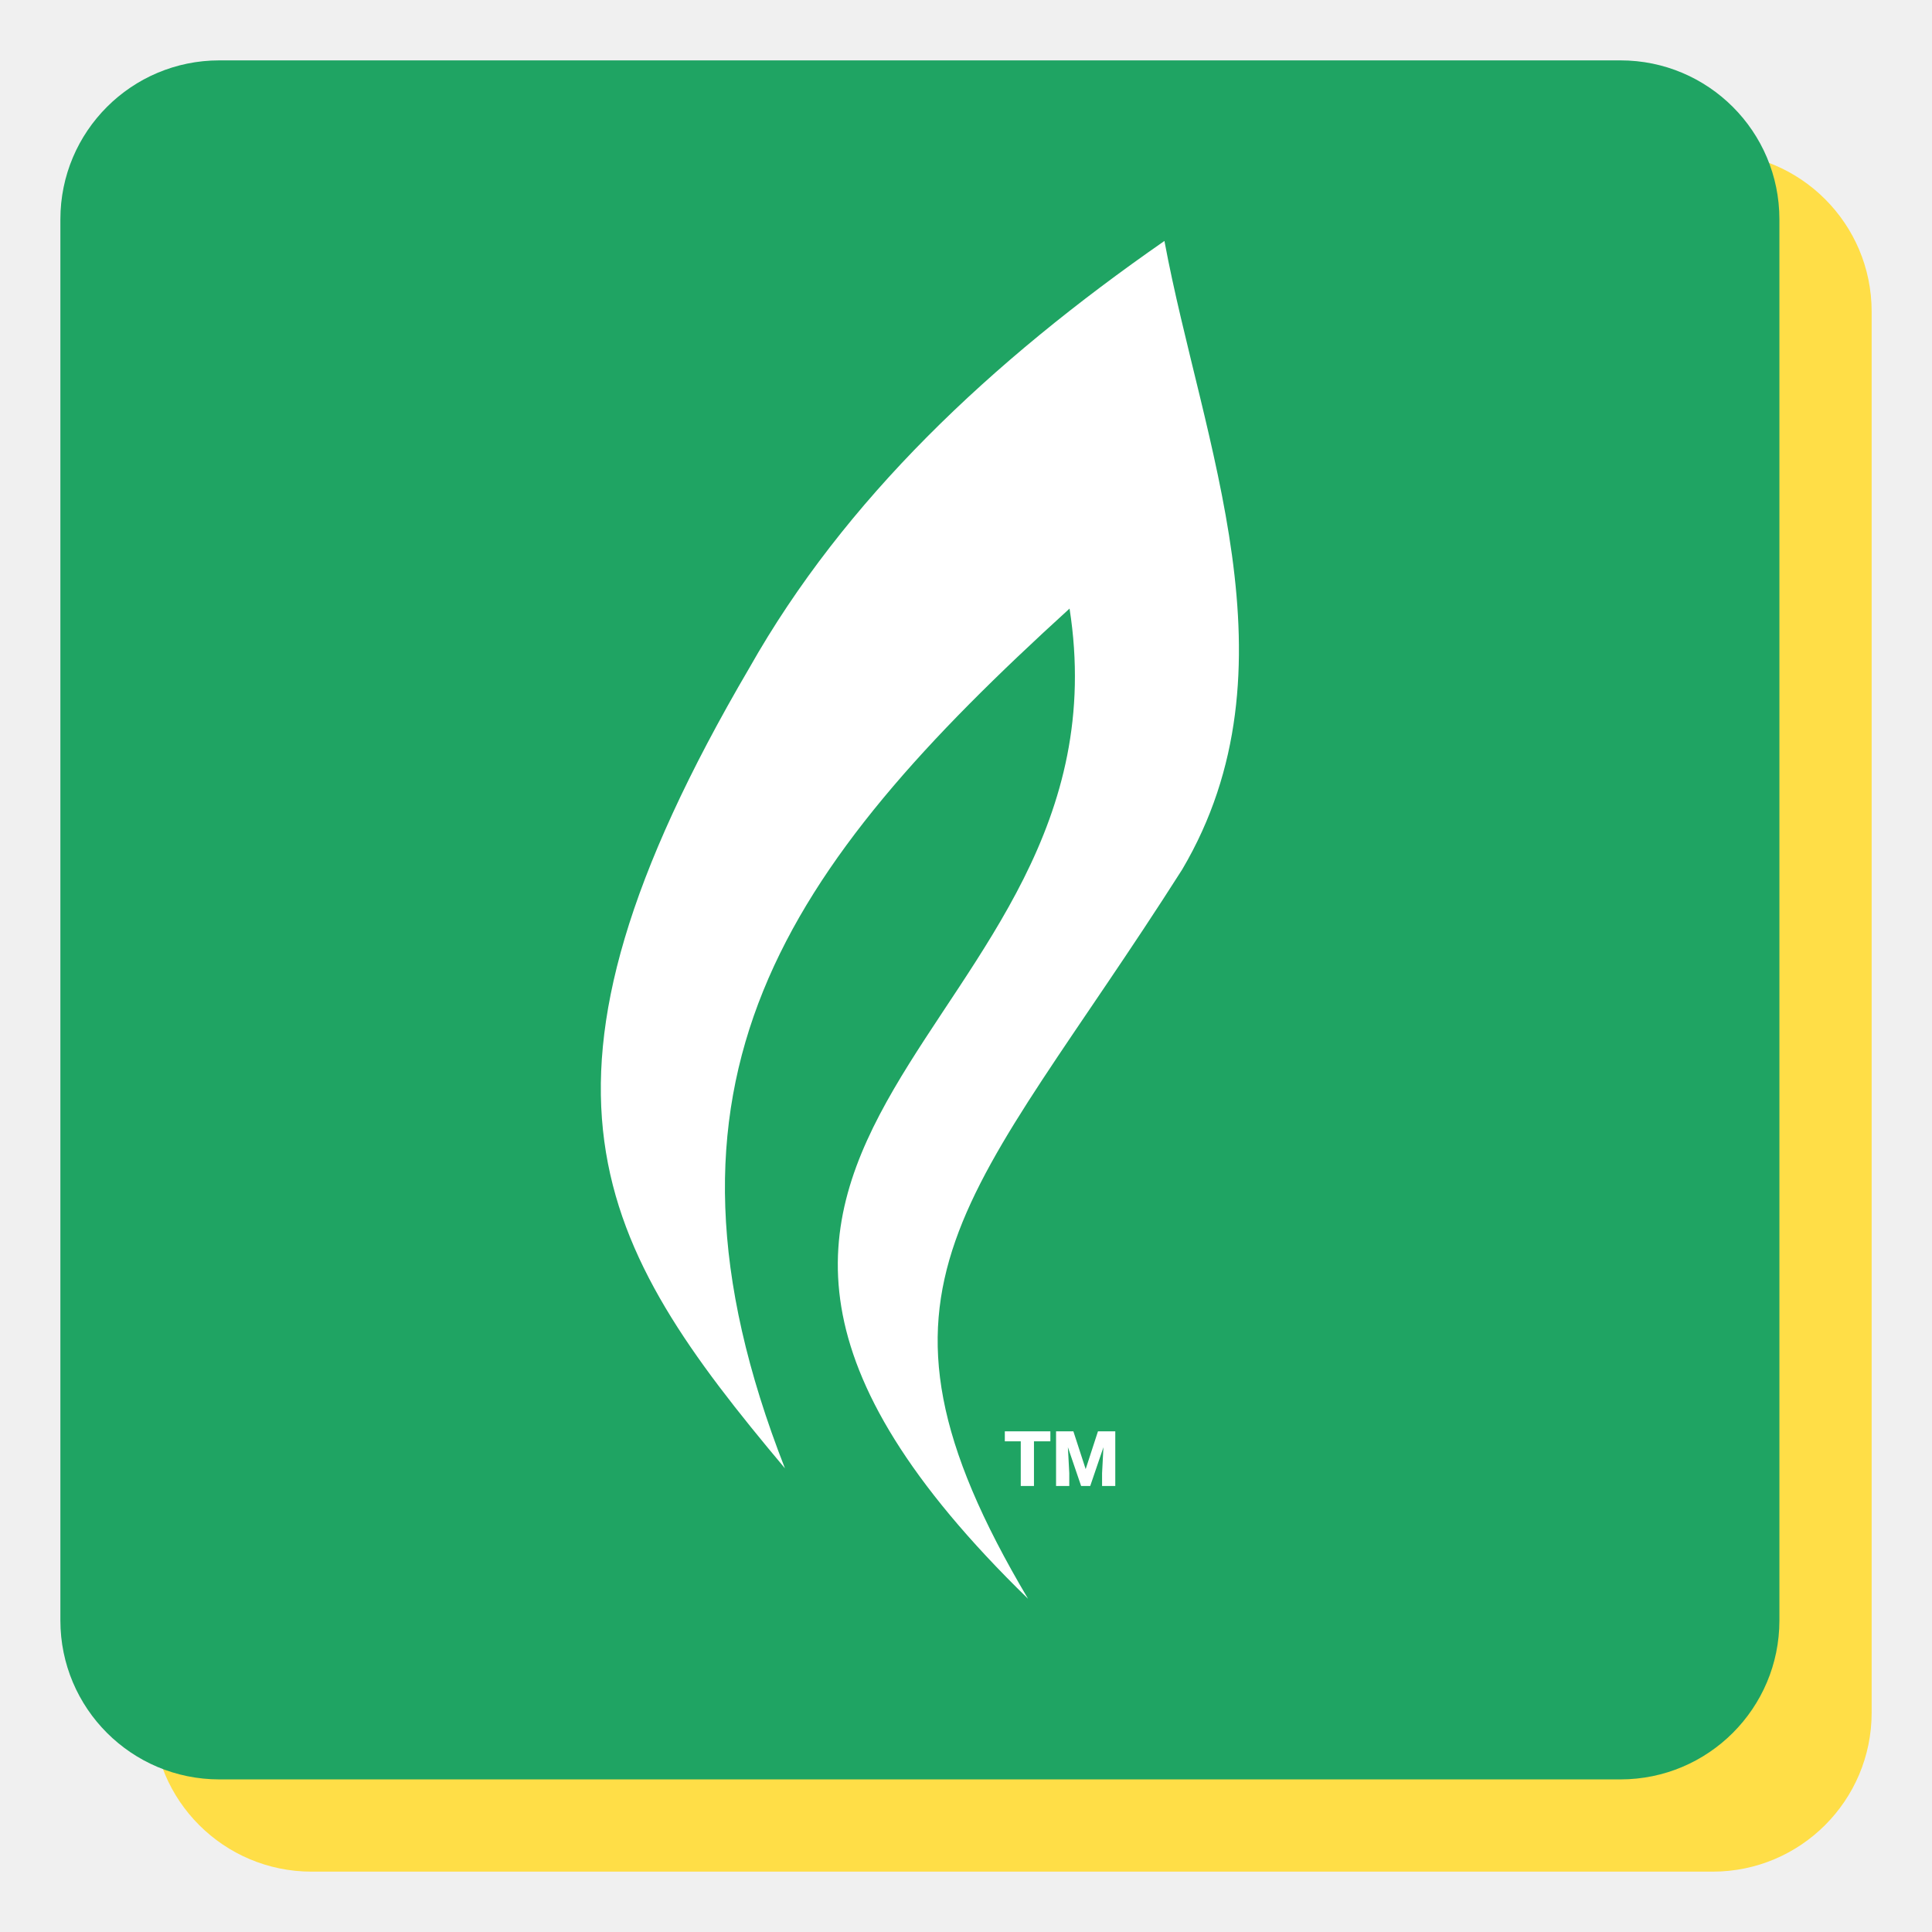
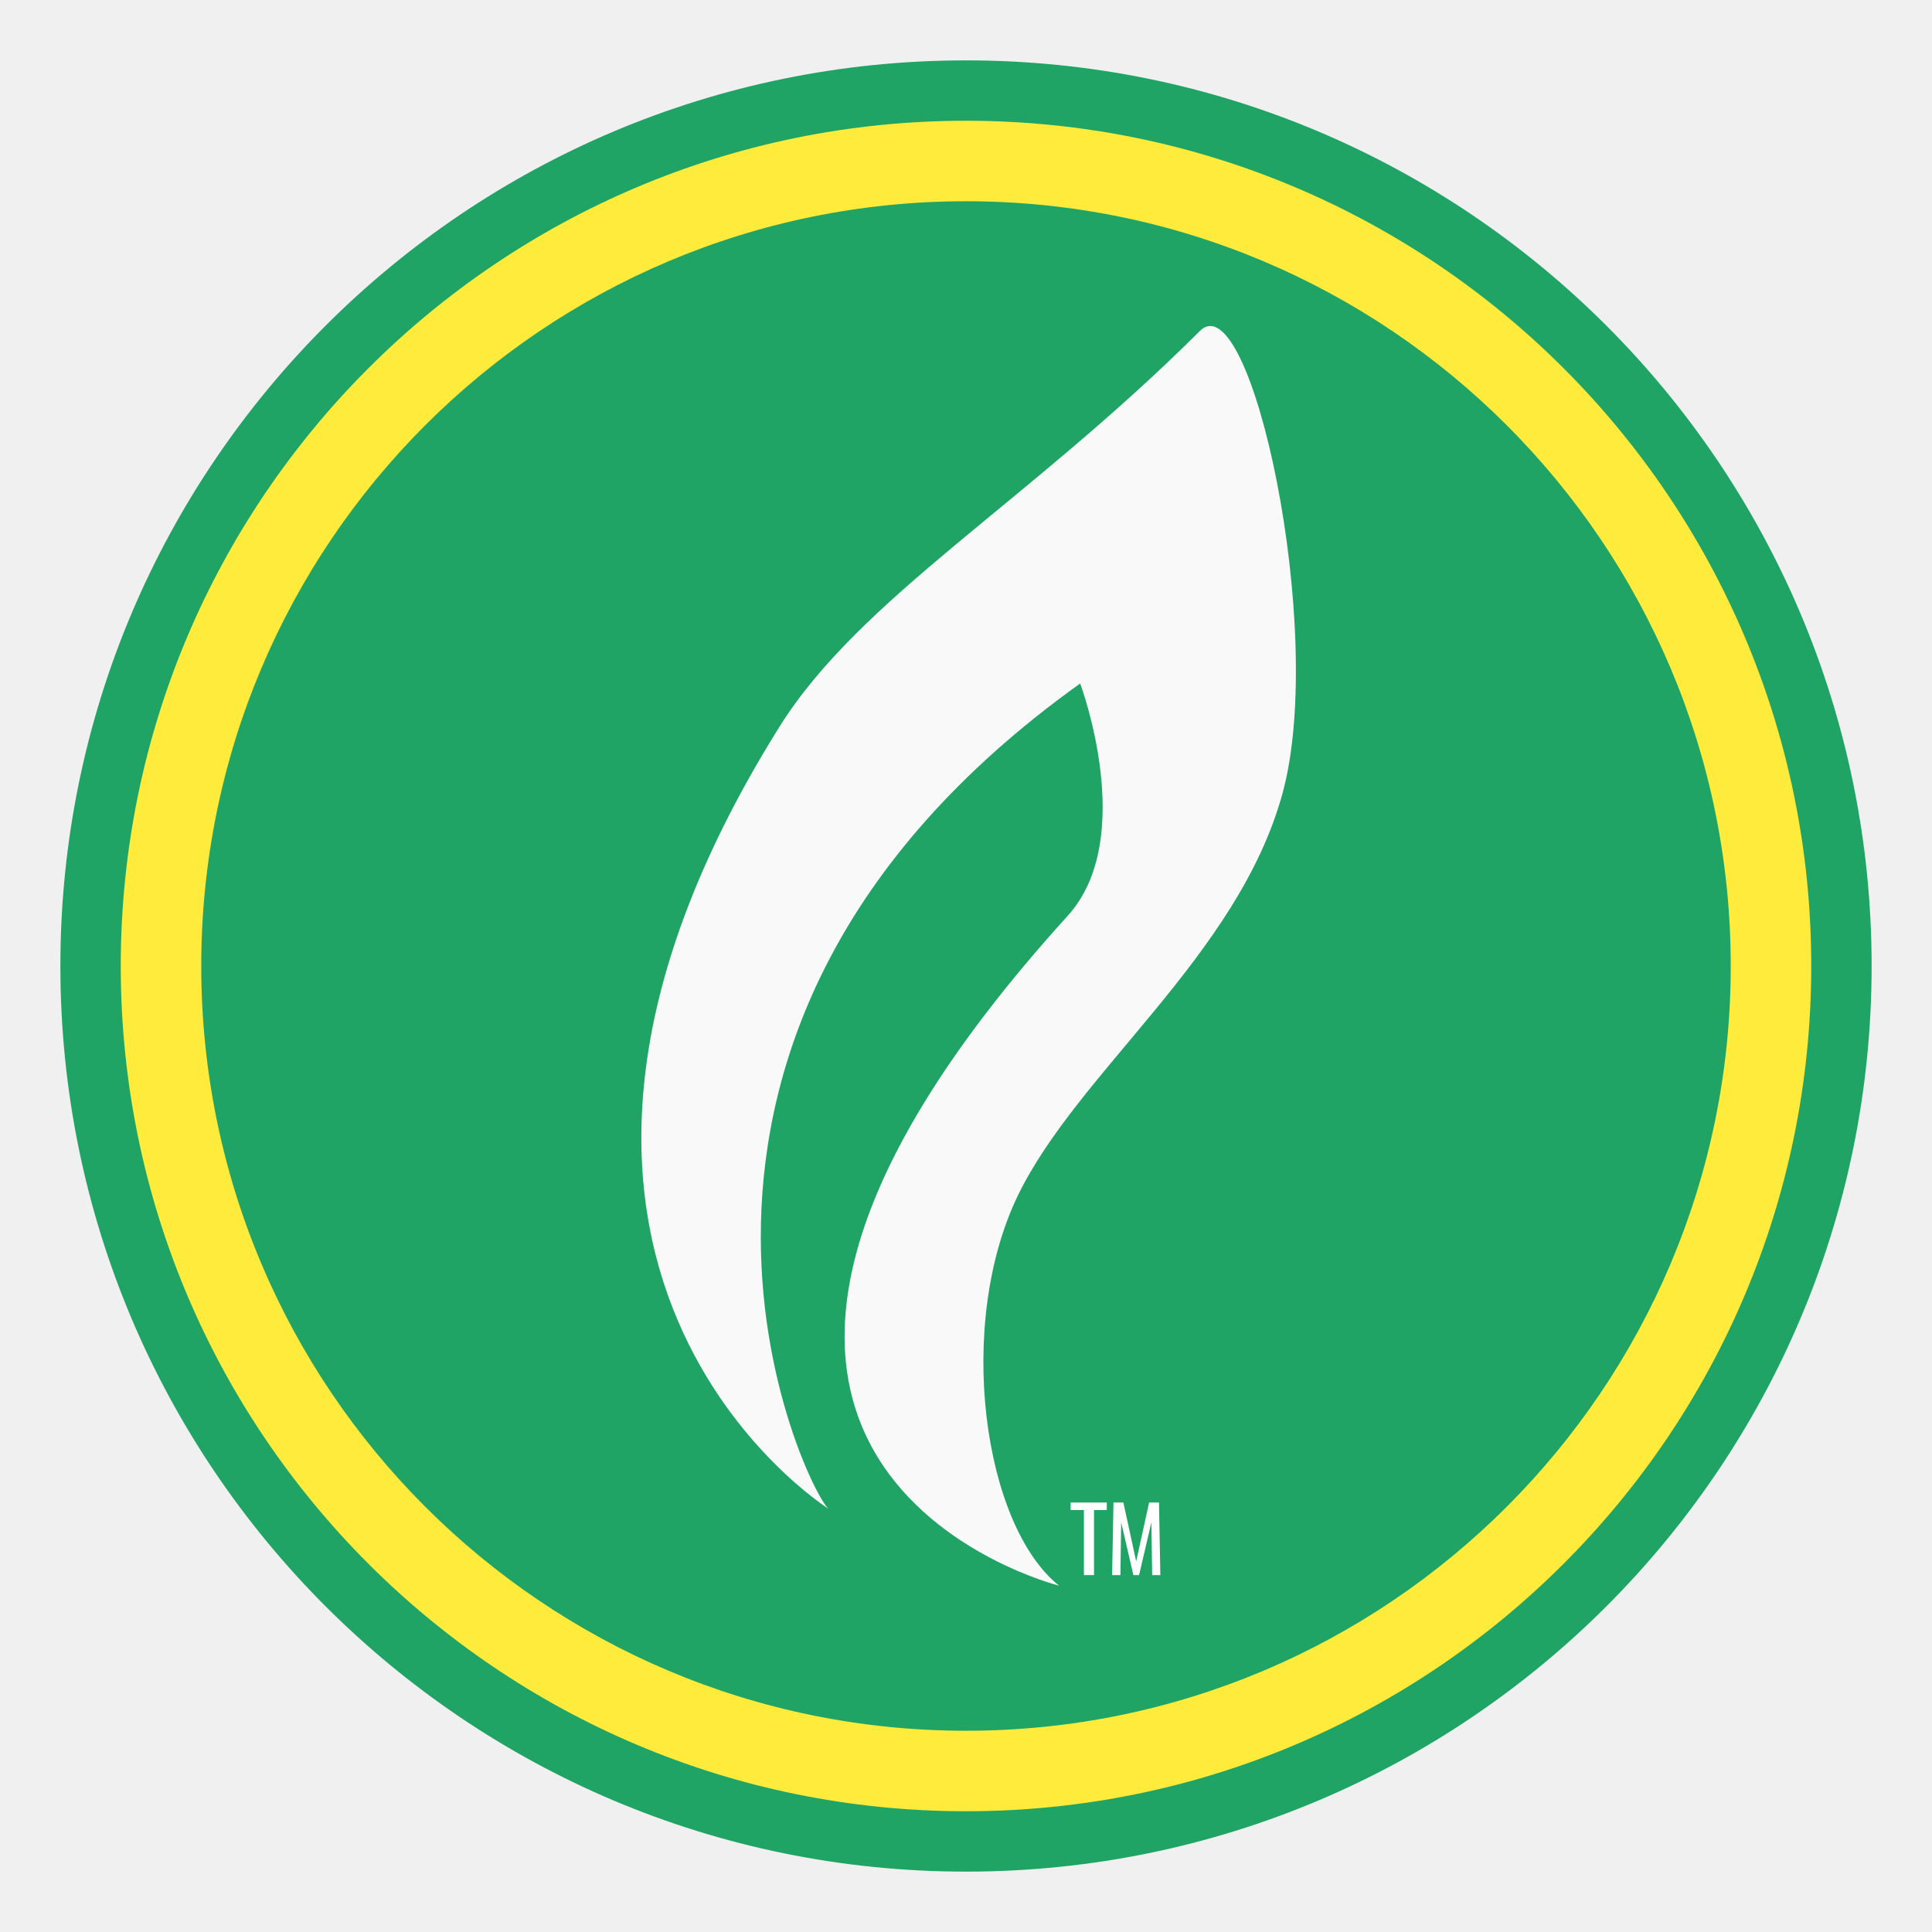
<svg xmlns="http://www.w3.org/2000/svg" id="svg2" height="96" width="96" version="1.1">
-   <defs id="defs9" />
-   <g id="g4328" transform="matrix(1.448587,0,0,1.448587,-173.8156,-21.48101)">
-     <rect style="fill:#ffde47;fill-opacity:1;fill-rule:evenodd;stroke:none;stroke-width:1px;stroke-linecap:butt;stroke-linejoin:miter;stroke-opacity:1" id="rect4322" width="58.966" height="58.966" x="125.225" y="20.064" ry="5.452" rx="5.452" />
-     <rect rx="5.452" ry="5.452" y="16.9" x="122.061" height="58.966" width="58.966" id="rect4320" style="fill:#1fa463;fill-opacity:1;fill-rule:evenodd;stroke:none;stroke-width:1px;stroke-linecap:butt;stroke-linejoin:miter;stroke-opacity:1" />
-     <path id="path4318" d="m 146.915,65.196 c -6.463,-7.699 -9.655,-13.069 -1.22,-27.458 3.262,-5.771 8.268,-10.497 14.237,-14.644 1.284,6.915 4.692,14.644 0.61,21.559 -7.278,11.442 -11.709,14.197 -5.288,25.017 -16.473,-16.041 3.715,-19.251 1.424,-33.966 -9.806,8.922 -14.962,16.218 -9.763,29.492 z" style="fill:#ffffff;fill-opacity:1;fill-rule:evenodd;stroke:none;stroke-width:1px;stroke-linecap:round;stroke-linejoin:round;stroke-opacity:1" />
-     <text id="text4324" y="65.798" x="154.412" style="font-style:normal;font-weight:normal;font-size:2.639px;line-height:125%;font-family:sans-serif;letter-spacing:0px;word-spacing:0px;fill:#ffffff;fill-opacity:1;stroke:none;stroke-width:1px;stroke-linecap:butt;stroke-linejoin:miter;stroke-opacity:1" xml:space="preserve">
-       <tspan style="font-style:normal;font-variant:normal;font-weight:900;font-stretch:normal;font-family:Roboto;-inkscape-font-specification:'Roboto Heavy';fill:#ffffff;fill-opacity:1" y="65.798" x="154.412" id="tspan4326">TM</tspan>
-     </text>
+   <defs id="defs9">
+     <clipPath id="clipPath4239" clipPathUnits="userSpaceOnUse">
+       <path id="path4241" d="m 632,496.362 a 256,256 0 0 1 -256,256 256,256 0 0 1 -256,-256 256,256 0 0 1 256,-256 256,256 0 0 1 256,256 z" style="opacity:1;fill:#e6e6e6;fill-opacity:1;stroke:none;stroke-width:0.5;stroke-miterlimit:4;stroke-dasharray:none;stroke-opacity:1" />
+     </clipPath>
+   </defs>
+   <circle r="45" cy="48" cx="48" id="circle4575" style="opacity:1;fill:#1fa465;fill-opacity:1;stroke:none;stroke-width:5.47;stroke-linecap:round;stroke-linejoin:round;stroke-miterlimit:4;stroke-dasharray:none;stroke-dashoffset:0;stroke-opacity:1;paint-order:stroke fill markers" />
+   <circle style="opacity:1;fill:#ffeb3b;fill-opacity:1;stroke:none;stroke-width:5.106;stroke-linecap:round;stroke-linejoin:round;stroke-miterlimit:4;stroke-dasharray:none;stroke-dashoffset:0;stroke-opacity:1;paint-order:stroke fill markers" id="path4573" cx="48" cy="48" r="42" />
+   <g transform="matrix(0.1484375,0,0,0.1484375,10,10)" id="g4521">
+     <circle style="opacity:1;fill:#1fa465;fill-opacity:1;fill-rule:nonzero;stroke:none;stroke-width:6;stroke-linecap:round;stroke-linejoin:round;stroke-miterlimit:4;stroke-dasharray:none;stroke-dashoffset:0;stroke-opacity:1" id="path4138" cx="256" cy="256" r="256" />
+     <path style="fill:#f9f9f9;fill-rule:evenodd;stroke:none;stroke-width:1px;stroke-linecap:butt;stroke-linejoin:miter;stroke-opacity:1" d="m 210,437.714 c 0,0 -129.224,-81.208 -16.569,-261.607 27.076,-43.359 82.932,-74.949 140.855,-132.679 17.053,-16.996 42.55,100.489 27.659,154.819 -14.912,54.404 -68.555,93.068 -88.637,134.71 -20.808,43.147 -11.658,110.077 13.835,130.472 0,0 -163.434,-40.848 2.924,-224.256 23.583,-26 4.148,-77.744 4.148,-77.744 -165.543,118.473 -91.323,270.645 -84.215,276.285 z" id="path4136" />
+     <g transform="translate(-137.5,-189.7193)" style="font-style:normal;font-weight:normal;font-size:22.5px;line-height:125%;font-family:sans-serif;letter-spacing:0px;word-spacing:0px;fill:#000000;fill-opacity:1;stroke:none;stroke-width:1px;stroke-linecap:butt;stroke-linejoin:miter;stroke-opacity:1" id="flowRoot4140">
+       <path d="M 432.967,649.616 V 627.834 h -4.438 v -2.505 h 12.1 v 2.505 h -4.277 v 21.782 z" style="font-style:normal;font-variant:normal;font-weight:normal;font-stretch:normal;font-size:30px;font-family:'Oswald Regular';-inkscape-font-specification:'Oswald Regular, ';fill:#ffffff;fill-opacity:1" id="path4142" />
+       <path d="m 442.415,649.616 0.454,-24.287 h 3.311 l 4.292,19.702 4.321,-19.702 h 3.311 l 0.454,24.287 h -2.739 l -0.264,-17.651 -4.116,17.651 h -1.904 l -4.087,-17.651 -0.264,17.651 z" style="font-style:normal;font-variant:normal;font-weight:normal;font-stretch:normal;font-size:30px;font-family:'Oswald Regular';-inkscape-font-specification:'Oswald Regular, ';fill:#ffffff;fill-opacity:1" id="path4144" />
+     </g>
  </g>
</svg>
